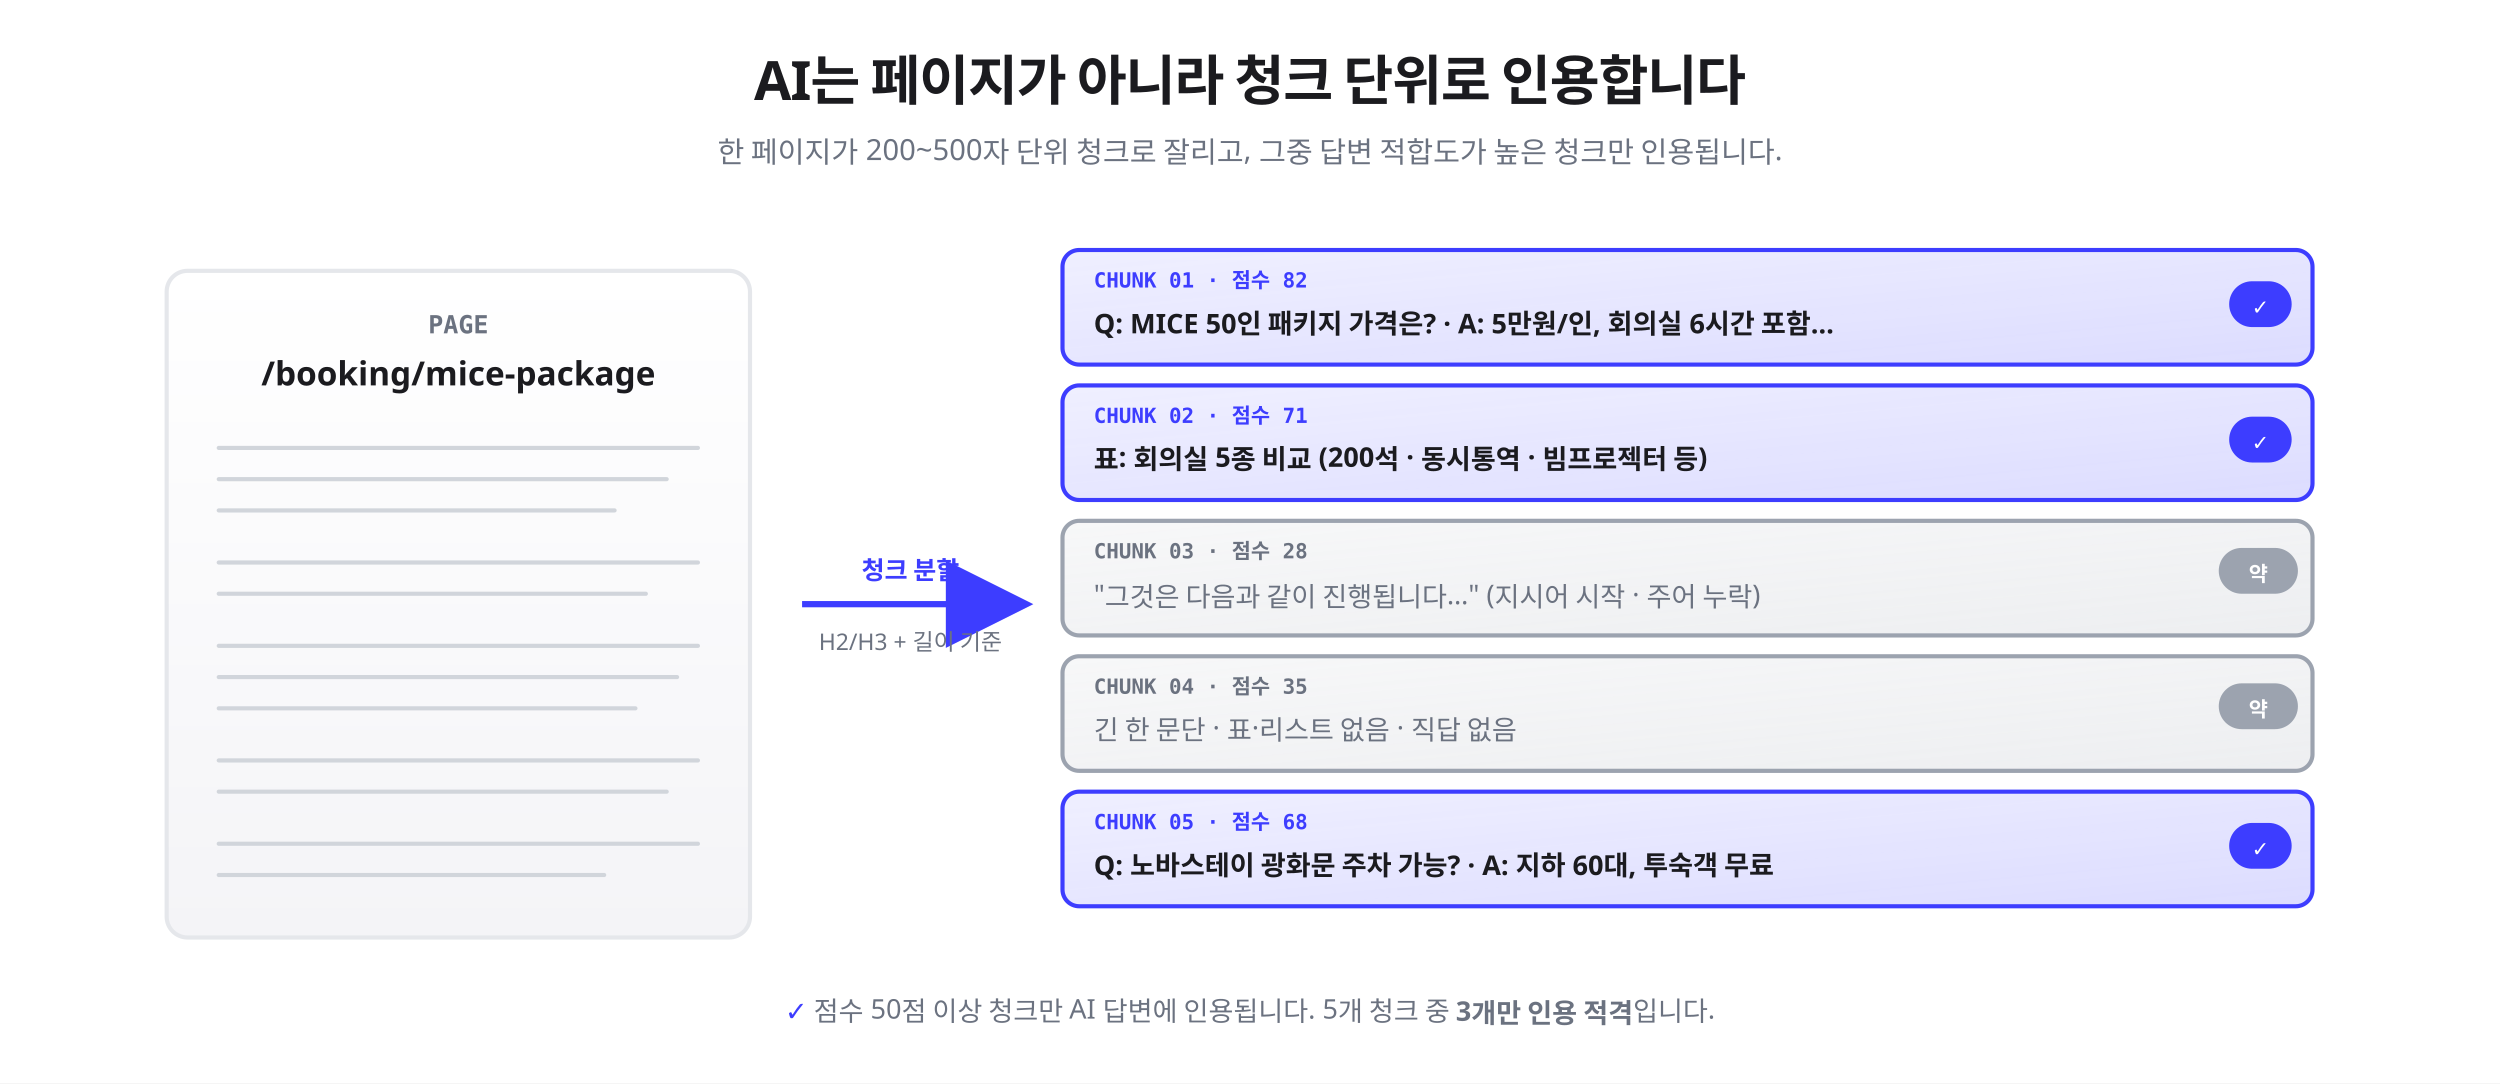
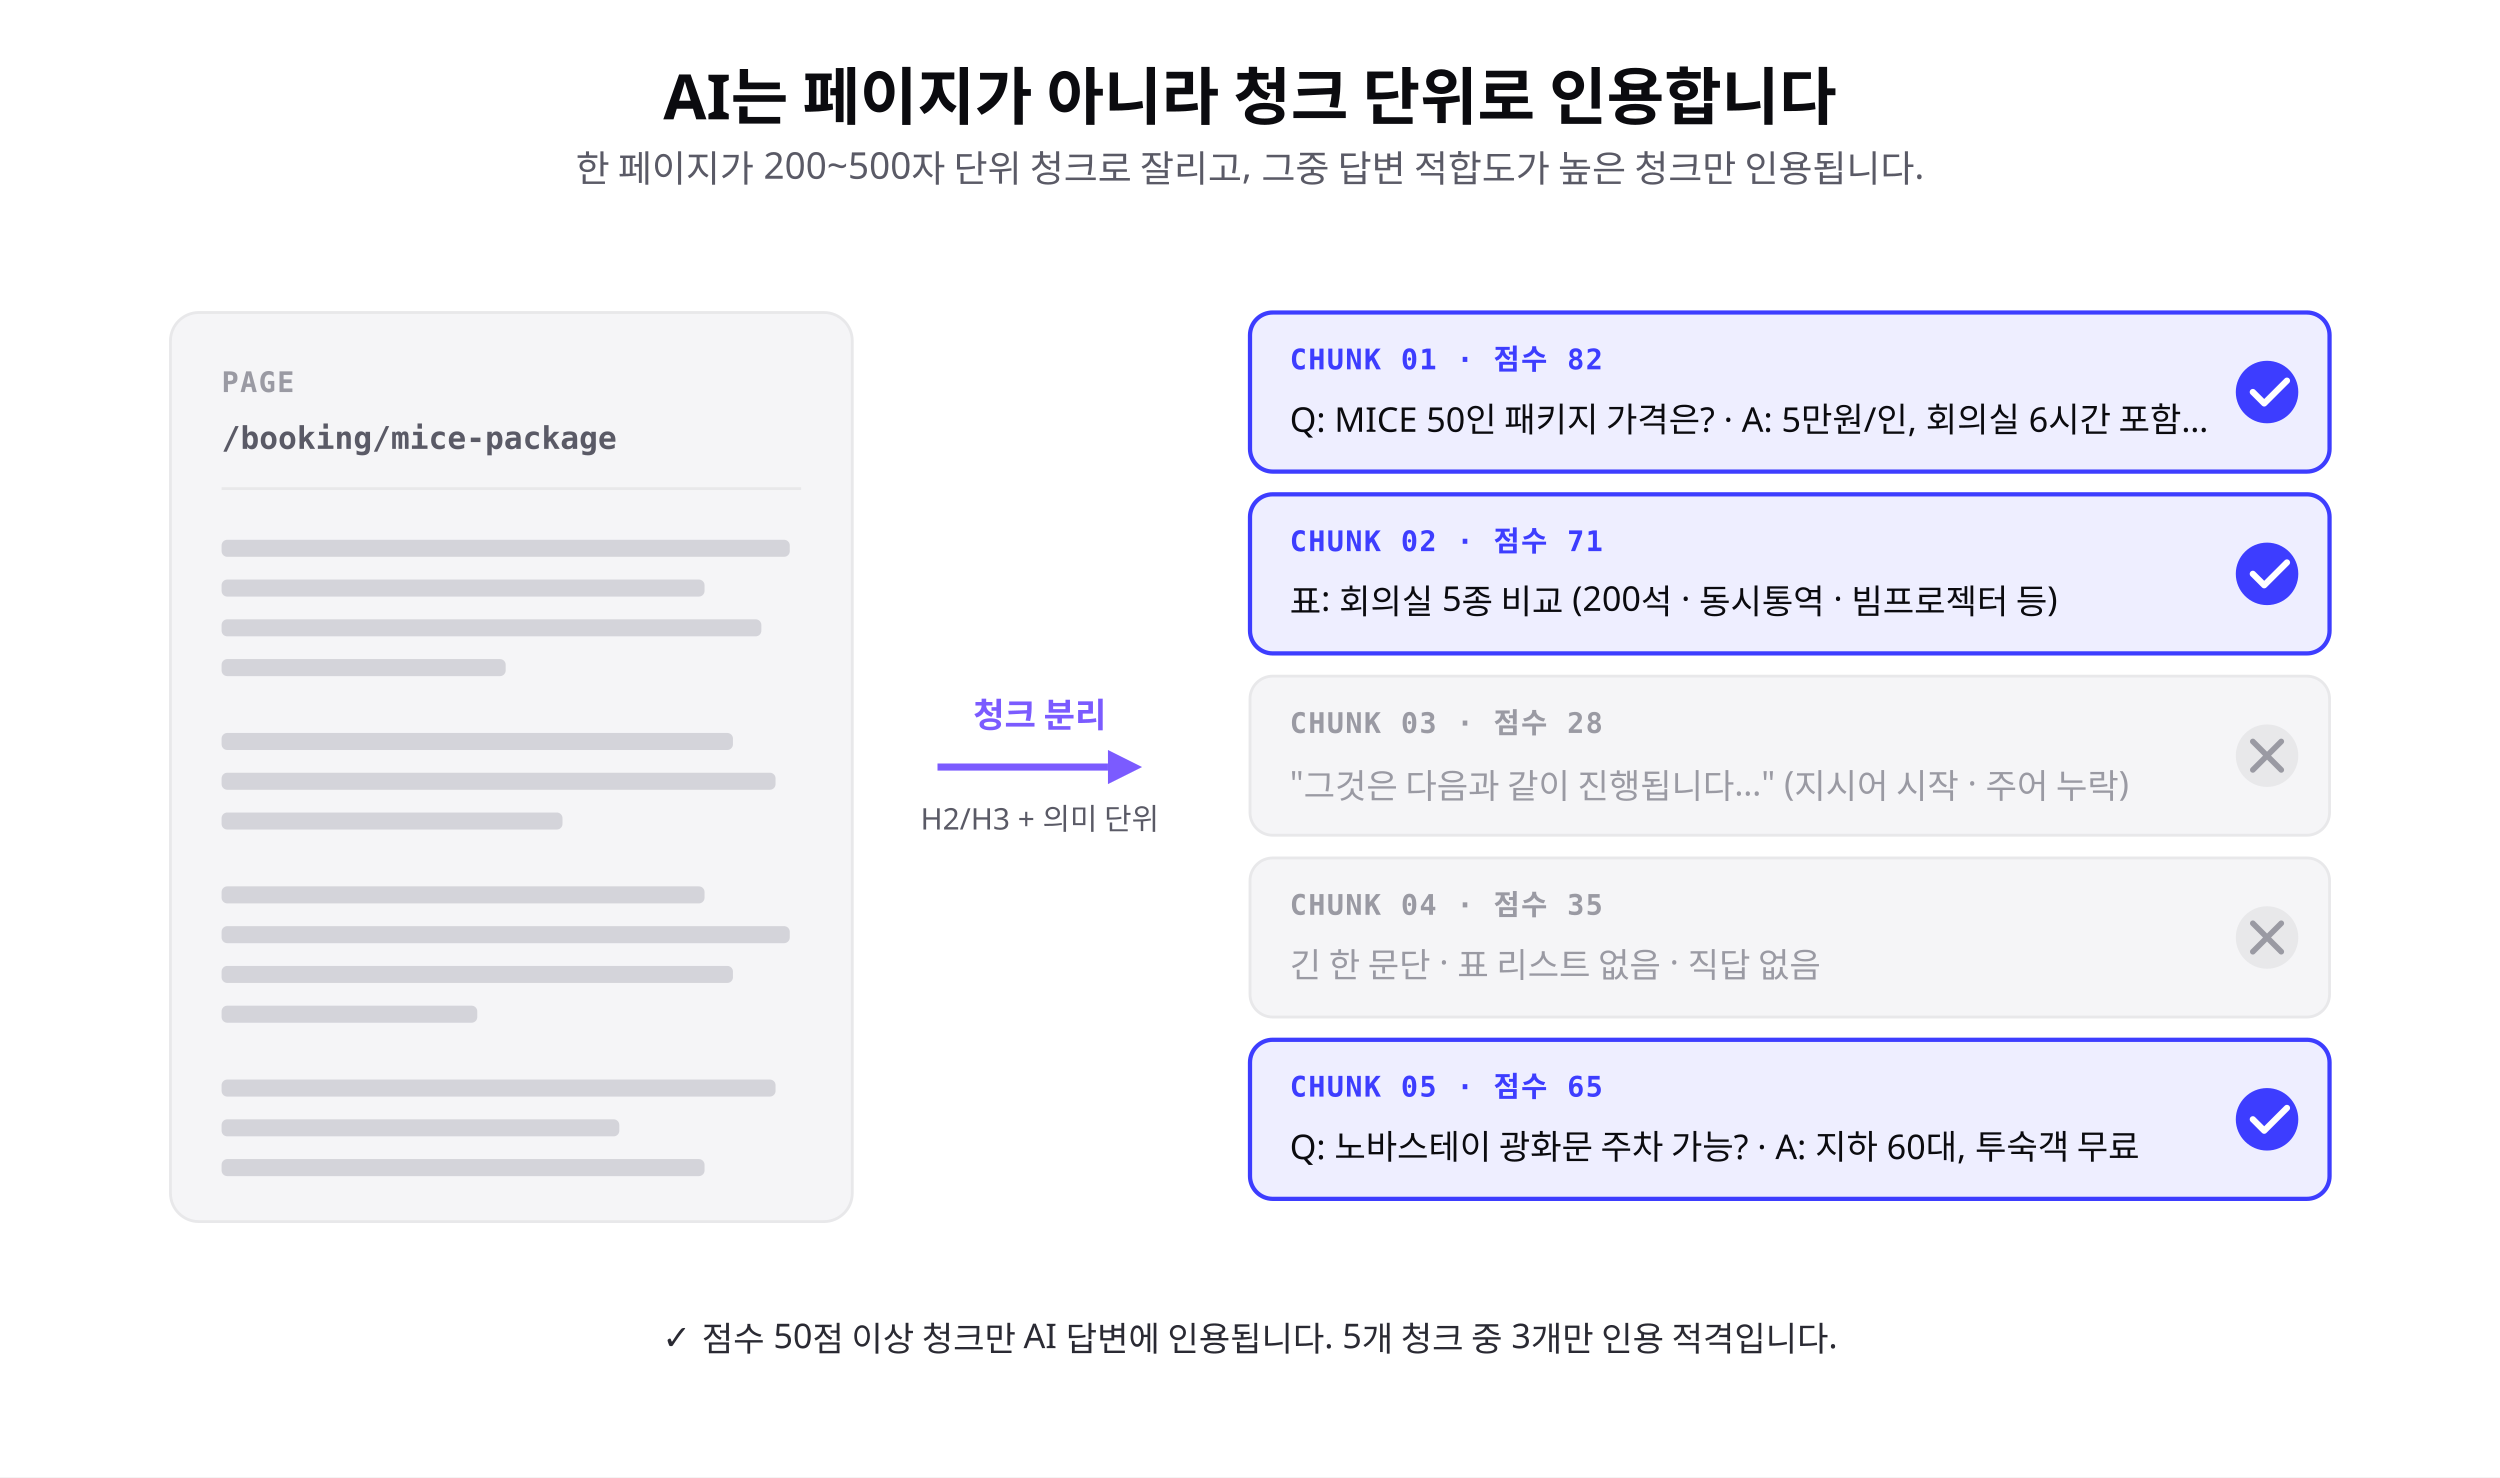
- <svg xmlns="http://www.w3.org/2000/svg" viewBox="0 0 1200 520" width="1200" height="520" font-family="Pretendard, 'Apple SD Gothic Neo', system-ui, sans-serif">
+ <svg xmlns="http://www.w3.org/2000/svg" viewBox="0 0 880 520" width="880" height="520" role="img" aria-label="페이지가 청크로 분할되고 답변 적합도 점수가 매겨지는 과정 도식">
  <defs>
-     <linearGradient id="pageG" x1="0%" y1="0%" x2="0%" y2="100%">
-       <stop offset="0%" stop-color="#FFFFFF" />
-       <stop offset="100%" stop-color="#F4F4F7" />
-     </linearGradient>
-     <linearGradient id="goodChunkG" x1="0%" y1="0%" x2="100%" y2="100%">
-       <stop offset="0%" stop-color="#3D3DFF" stop-opacity="0.08" />
-       <stop offset="100%" stop-color="#3D3DFF" stop-opacity="0.18" />
-     </linearGradient>
-     <linearGradient id="weakChunkG" x1="0%" y1="0%" x2="100%" y2="100%">
-       <stop offset="0%" stop-color="#9CA3AF" stop-opacity="0.08" />
-       <stop offset="100%" stop-color="#9CA3AF" stop-opacity="0.18" />
-     </linearGradient>
-     <marker id="arrow" markerWidth="14" markerHeight="14" refX="12" refY="7" orient="auto">
-       <path d="M 0 0 L 14 7 L 0 14 z" fill="#3D3DFF" />
-     </marker>
+     <style>
+       .title { font: 700 22px 'Pretendard', 'Malgun Gothic', sans-serif; fill: #0B0B0F; }
+       .subtitle { font: 400 13px 'Pretendard', 'Malgun Gothic', sans-serif; fill: #5A5A66; }
+       .url-text { font: 600 11px 'Consolas', monospace; fill: #5A5A66; }
+       .url-tag { font: 700 10px 'Consolas', monospace; fill: #9A9AA3; letter-spacing: 0.5px; }
+       .chunk-tag { font: 700 10px 'Consolas', monospace; letter-spacing: 0.5px; }
+       .chunk-body { font: 500 12px 'Pretendard', 'Malgun Gothic', sans-serif; }
+       .arrow-label { font: 700 12px 'Pretendard', 'Malgun Gothic', sans-serif; fill: #7B5BFF; text-anchor: middle; }
+       .arrow-sub { font: 400 10.5px 'Pretendard', 'Malgun Gothic', sans-serif; fill: #5A5A66; text-anchor: middle; }
+       .footer { font: 500 12px 'Pretendard', 'Malgun Gothic', sans-serif; fill: #2A2A33; text-anchor: middle; }
+     </style>
  </defs>
-   <rect width="1200" height="520" fill="#FFFFFF" />
-   <text x="600" y="48" font-size="26" font-weight="800" fill="#1B1B1F" text-anchor="middle" letter-spacing="-0.5">AI는 페이지가 아니라 청크 단위로 인용합니다</text>
-   <text x="600" y="78" font-size="14" fill="#6B7280" text-anchor="middle">한 페이지가 200~500자 단위 청크로 잘리고, 그중 답변 적합도가 높은 청크만 인용됩니다.</text>
-   <rect x="80" y="130" width="280" height="320" rx="10" fill="url(#pageG)" stroke="#E5E7EB" stroke-width="2" />
-   <text x="220" y="160" font-size="12" font-weight="700" fill="#6B7280" text-anchor="middle" font-family="monospace">PAGE</text>
-   <text x="220" y="185" font-size="16" font-weight="700" fill="#1B1B1F" text-anchor="middle">/booking/mice-package</text>
-   <g stroke="#D1D5DB" stroke-width="2" stroke-linecap="round">
-     <line x1="105" y1="215" x2="335" y2="215" />
-     <line x1="105" y1="230" x2="320" y2="230" />
-     <line x1="105" y1="245" x2="295" y2="245" />
-     <line x1="105" y1="270" x2="335" y2="270" />
-     <line x1="105" y1="285" x2="310" y2="285" />
-     <line x1="105" y1="310" x2="335" y2="310" />
-     <line x1="105" y1="325" x2="325" y2="325" />
-     <line x1="105" y1="340" x2="305" y2="340" />
-     <line x1="105" y1="365" x2="335" y2="365" />
-     <line x1="105" y1="380" x2="320" y2="380" />
-     <line x1="105" y1="405" x2="335" y2="405" />
-     <line x1="105" y1="420" x2="290" y2="420" />
+   <rect width="880" height="520" fill="#FFFFFF" />
+   <text class="title" x="440" y="42" text-anchor="middle">AI는 페이지가 아니라 청크 단위로 인용합니다</text>
+   <text class="subtitle" x="440" y="64" text-anchor="middle">한 페이지가 200~500자 단위 청크로 잘리고, 그중 답변 적합도가 높은 청크만 인용됩니다.</text>
+   <g transform="translate(60, 110)">
+     <rect width="240" height="320" rx="10" fill="#F5F5F7" stroke="#E8E8EA" stroke-width="1" />
+     <text class="url-tag" x="18" y="28">PAGE</text>
+     <text class="url-text" x="18" y="48">/booking/mice-package</text>
+     <line x1="18" y1="62" x2="222" y2="62" stroke="#E8E8EA" stroke-width="1" />
+     <g fill="#D4D4DA">
+       <rect x="18" y="80" width="200" height="6" rx="2" />
+       <rect x="18" y="94" width="170" height="6" rx="2" />
+       <rect x="18" y="108" width="190" height="6" rx="2" />
+       <rect x="18" y="122" width="100" height="6" rx="2" />
+       <rect x="18" y="148" width="180" height="6" rx="2" />
+       <rect x="18" y="162" width="195" height="6" rx="2" />
+       <rect x="18" y="176" width="120" height="6" rx="2" />
+       <rect x="18" y="202" width="170" height="6" rx="2" />
+       <rect x="18" y="216" width="200" height="6" rx="2" />
+       <rect x="18" y="230" width="180" height="6" rx="2" />
+       <rect x="18" y="244" width="90" height="6" rx="2" />
+       <rect x="18" y="270" width="195" height="6" rx="2" />
+       <rect x="18" y="284" width="140" height="6" rx="2" />
+       <rect x="18" y="298" width="170" height="6" rx="2" />
+     </g>
  </g>
-   <line x1="385" y1="290" x2="490" y2="290" stroke="#3D3DFF" stroke-width="3" marker-end="url(#arrow)" />
-   <text x="437" y="278" font-size="12" font-weight="700" fill="#3D3DFF" text-anchor="middle">청크 분할</text>
-   <text x="437" y="312" font-size="11" fill="#6B7280" text-anchor="middle">H2/H3 + 길이 기준</text>
-   <g font-size="12" fill="#1B1B1F">
-     <rect x="510" y="120" width="600" height="55" rx="8" fill="url(#goodChunkG)" stroke="#3D3DFF" stroke-width="2" />
-     <text x="525" y="138" font-size="10" font-weight="700" fill="#3D3DFF" font-family="monospace">CHUNK 01 · 점수 82</text>
-     <text x="525" y="160" font-size="13" font-weight="600">Q: MICE 50인 패키지 가격은? · A: 5만원/인, 회의실 6시간 포함…</text>
-     <rect x="1070" y="135" width="30" height="22" rx="11" fill="#3D3DFF" />
-     <text x="1085" y="151" font-size="10" font-weight="700" fill="white" text-anchor="middle">✓</text>
-     <rect x="510" y="185" width="600" height="55" rx="8" fill="url(#goodChunkG)" stroke="#3D3DFF" stroke-width="2" />
-     <text x="525" y="203" font-size="10" font-weight="700" fill="#3D3DFF" font-family="monospace">CHUNK 02 · 점수 71</text>
-     <text x="525" y="225" font-size="13" font-weight="600">표: 회의실 5종 비교 (200석 · 동시통역 · 빔프로젝터 등)</text>
-     <rect x="1070" y="200" width="30" height="22" rx="11" fill="#3D3DFF" />
-     <text x="1085" y="216" font-size="10" font-weight="700" fill="white" text-anchor="middle">✓</text>
-     <rect x="510" y="250" width="600" height="55" rx="8" fill="url(#weakChunkG)" stroke="#9CA3AF" stroke-width="2" />
-     <text x="525" y="268" font-size="10" font-weight="700" fill="#6B7280" font-family="monospace">CHUNK 03 · 점수 28</text>
-     <text x="525" y="290" font-size="13" fill="#6B7280">"그것은 다음과 같이 진행됩니다…" (지시어 시작 · 주어 누락)</text>
-     <rect x="1065" y="263" width="38" height="22" rx="11" fill="#9CA3AF" />
-     <text x="1084" y="279" font-size="10" font-weight="700" fill="white" text-anchor="middle">약</text>
-     <rect x="510" y="315" width="600" height="55" rx="8" fill="url(#weakChunkG)" stroke="#9CA3AF" stroke-width="2" />
-     <text x="525" y="333" font-size="10" font-weight="700" fill="#6B7280" font-family="monospace">CHUNK 04 · 점수 35</text>
-     <text x="525" y="355" font-size="13" fill="#6B7280">긴 한 문단 · 표·리스트 없음 · 직답 없음</text>
-     <rect x="1065" y="328" width="38" height="22" rx="11" fill="#9CA3AF" />
-     <text x="1084" y="344" font-size="10" font-weight="700" fill="white" text-anchor="middle">약</text>
-     <rect x="510" y="380" width="600" height="55" rx="8" fill="url(#goodChunkG)" stroke="#3D3DFF" stroke-width="2" />
-     <text x="525" y="398" font-size="10" font-weight="700" fill="#3D3DFF" font-family="monospace">CHUNK 05 · 점수 68</text>
-     <text x="525" y="420" font-size="13" font-weight="600">Q: 노바스테이 광화문 주차 가능? · A: 지하 60대, 투숙객 무료</text>
-     <rect x="1070" y="395" width="30" height="22" rx="11" fill="#3D3DFF" />
-     <text x="1085" y="411" font-size="10" font-weight="700" fill="white" text-anchor="middle">✓</text>
+   <g transform="translate(330, 250)">
+     <line x1="0" y1="20" x2="60" y2="20" stroke="#7B5BFF" stroke-width="2.5" />
+     <polygon points="60,14 72,20 60,26" fill="#7B5BFF" />
+     <text class="arrow-label" x="36" y="6">청크 분리</text>
+     <text class="arrow-sub" x="36" y="42">H2/H3 + 의미 단위</text>
  </g>
-   <text x="600" y="490" font-size="13" fill="#6B7280" text-anchor="middle">
-     <tspan font-weight="700" fill="#3D3DFF">✓</tspan> 점수 50점 이상 청크만 AI 답변에 인용됩니다. 5개 청크 중 <tspan font-weight="700">3개만 인용 적격</tspan>입니다.
-   </text>
+   <g transform="translate(440, 110)">
+     <rect width="380" height="56" rx="8" fill="#EEEEFF" stroke="#3D3DFF" stroke-width="1.5" />
+     <text class="chunk-tag" x="14" y="20" fill="#3D3DFF">CHUNK 01  ·  점수 82</text>
+     <text class="chunk-body" x="14" y="42" fill="#0B0B0F">Q: MICE 50인 패키지 가격은? · A: 5만원/인, 회의실 6시간 포함…</text>
+     <circle cx="358" cy="28" r="11" fill="#3D3DFF" />
+     <path d="M353 28 l4 4 l8 -8" stroke="#FFFFFF" stroke-width="2.2" fill="none" stroke-linecap="round" stroke-linejoin="round" />
+     <g transform="translate(0, 64)">
+       <rect width="380" height="56" rx="8" fill="#EEEEFF" stroke="#3D3DFF" stroke-width="1.5" />
+       <text class="chunk-tag" x="14" y="20" fill="#3D3DFF">CHUNK 02  ·  점수 71</text>
+       <text class="chunk-body" x="14" y="42" fill="#0B0B0F">표: 회의실 5종 비교 (200석 · 동시통역 · 빔프로젝터 등)</text>
+       <circle cx="358" cy="28" r="11" fill="#3D3DFF" />
+       <path d="M353 28 l4 4 l8 -8" stroke="#FFFFFF" stroke-width="2.2" fill="none" stroke-linecap="round" stroke-linejoin="round" />
+     </g>
+     <g transform="translate(0, 128)">
+       <rect width="380" height="56" rx="8" fill="#F5F5F7" stroke="#E8E8EA" stroke-width="1" />
+       <text class="chunk-tag" x="14" y="20" fill="#9A9AA3">CHUNK 03  ·  점수 28</text>
+       <text class="chunk-body" x="14" y="42" fill="#9A9AA3">"그것은 다음과 같이 진행됩니다…" (지시어 시작 · 주어 누락)</text>
+       <circle cx="358" cy="28" r="11" fill="#E8E8EA" />
+       <path d="M353 23 l10 10 M363 23 l-10 10" stroke="#9A9AA3" stroke-width="2" fill="none" stroke-linecap="round" />
+     </g>
+     <g transform="translate(0, 192)">
+       <rect width="380" height="56" rx="8" fill="#F5F5F7" stroke="#E8E8EA" stroke-width="1" />
+       <text class="chunk-tag" x="14" y="20" fill="#9A9AA3">CHUNK 04  ·  점수 35</text>
+       <text class="chunk-body" x="14" y="42" fill="#9A9AA3">긴 한 문단 · 표 리스트 없음 · 직답 없음</text>
+       <circle cx="358" cy="28" r="11" fill="#E8E8EA" />
+       <path d="M353 23 l10 10 M363 23 l-10 10" stroke="#9A9AA3" stroke-width="2" fill="none" stroke-linecap="round" />
+     </g>
+     <g transform="translate(0, 256)">
+       <rect width="380" height="56" rx="8" fill="#EEEEFF" stroke="#3D3DFF" stroke-width="1.5" />
+       <text class="chunk-tag" x="14" y="20" fill="#3D3DFF">CHUNK 05  ·  점수 65</text>
+       <text class="chunk-body" x="14" y="42" fill="#0B0B0F">Q: 노바스테이 광화문 주차 가능? · A: 지하 60대, 투숙객 무료</text>
+       <circle cx="358" cy="28" r="11" fill="#3D3DFF" />
+       <path d="M353 28 l4 4 l8 -8" stroke="#FFFFFF" stroke-width="2.2" fill="none" stroke-linecap="round" stroke-linejoin="round" />
+     </g>
+   </g>
+   <text class="footer" x="440" y="475">✓ 점수 50점 이상 청크만 AI 답변에 인용됩니다.  5개 청크 중 3개만 인용 적격입니다.</text>
</svg>
